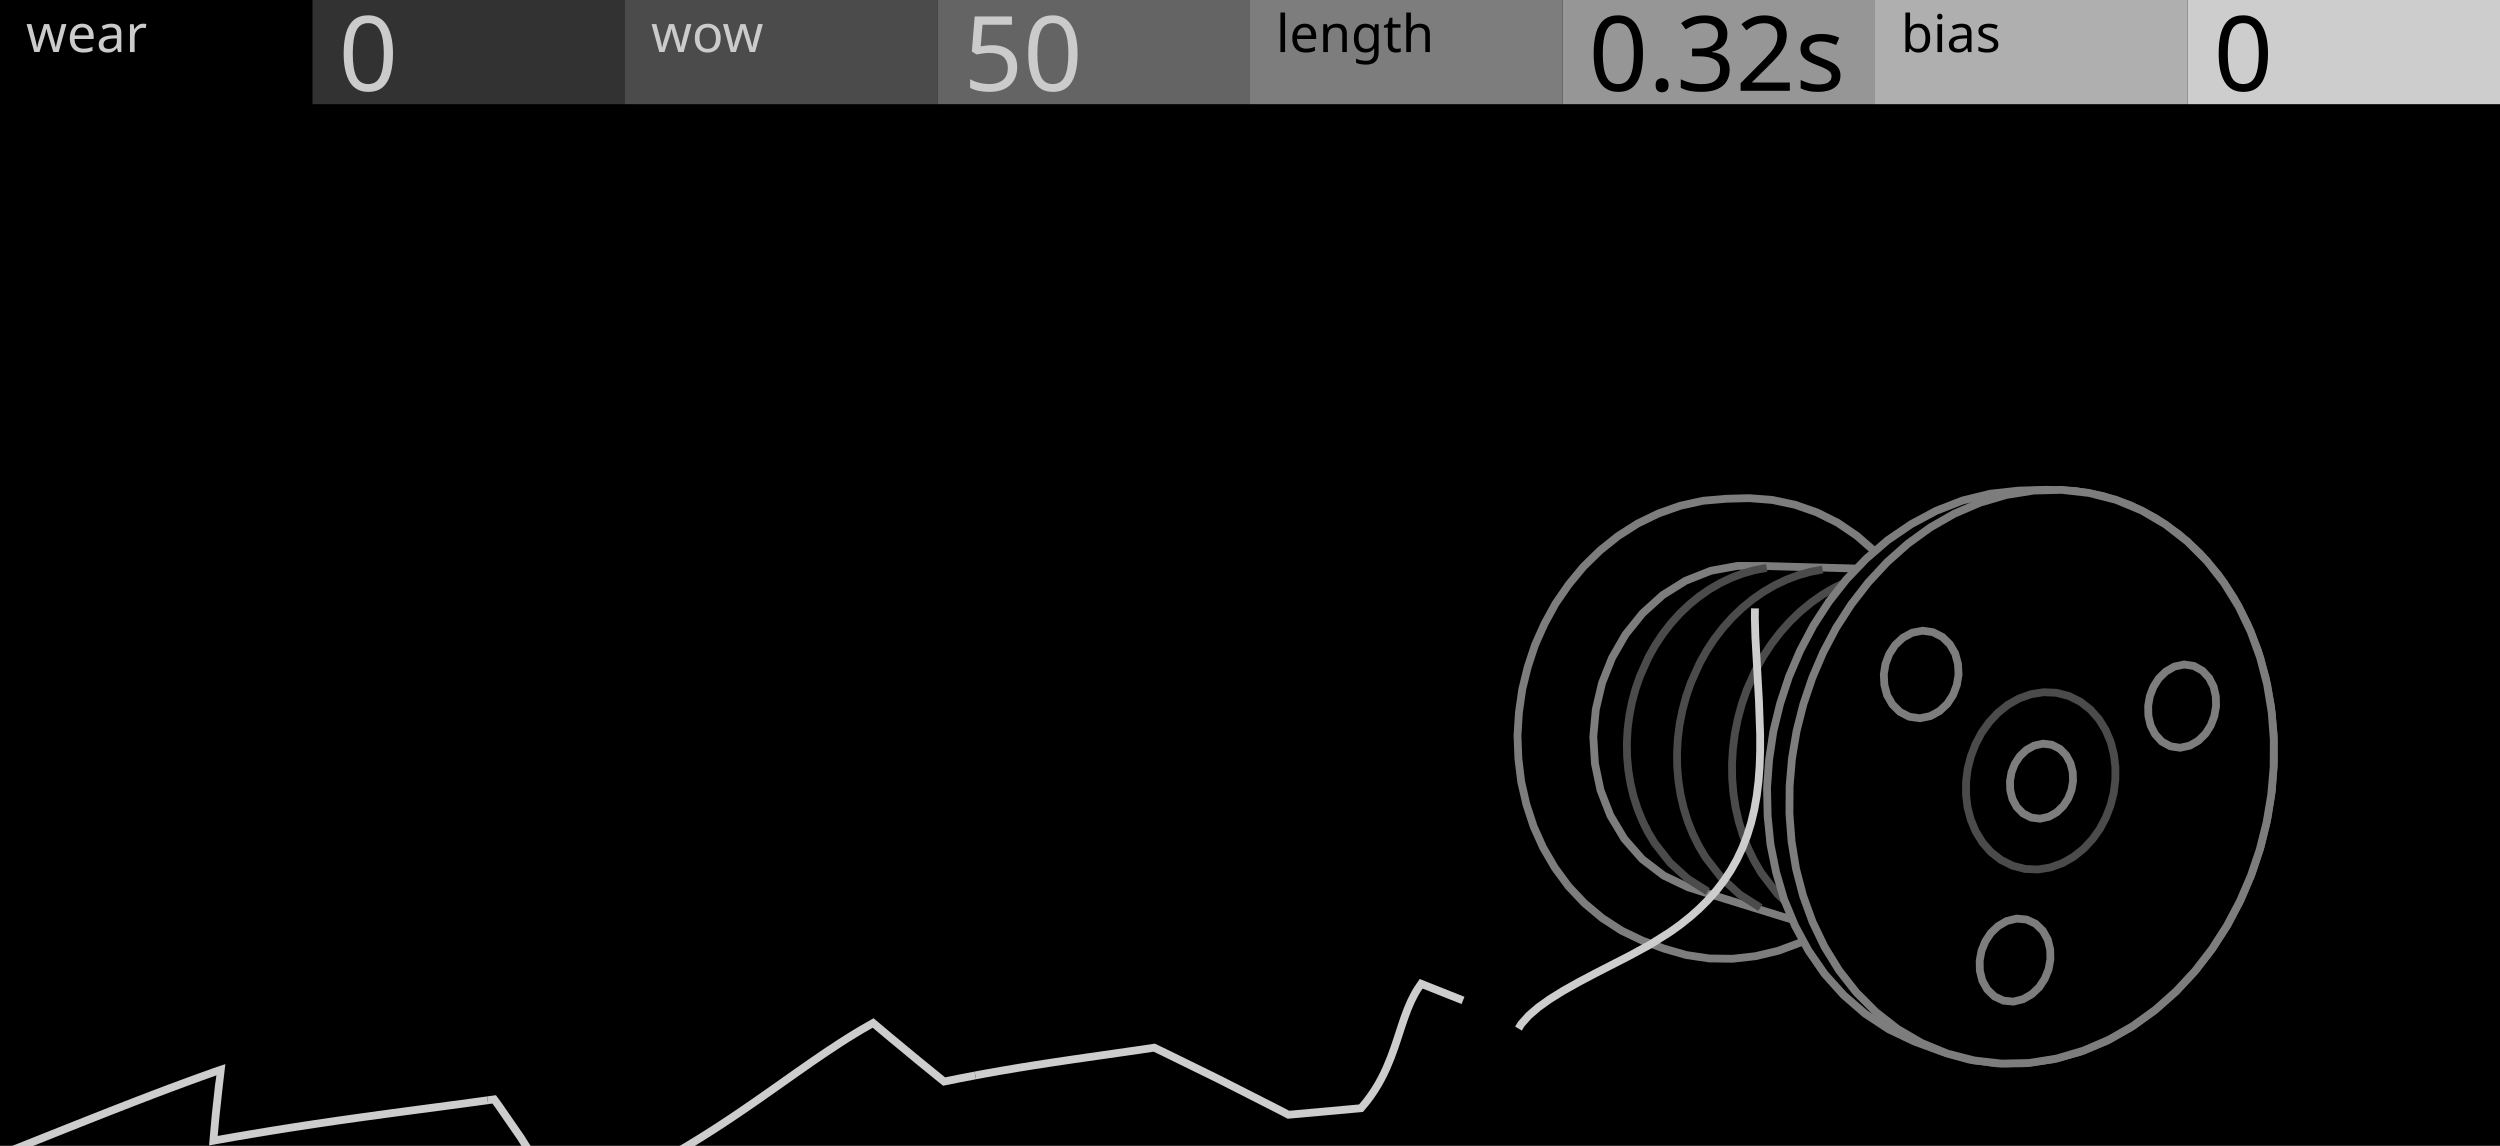
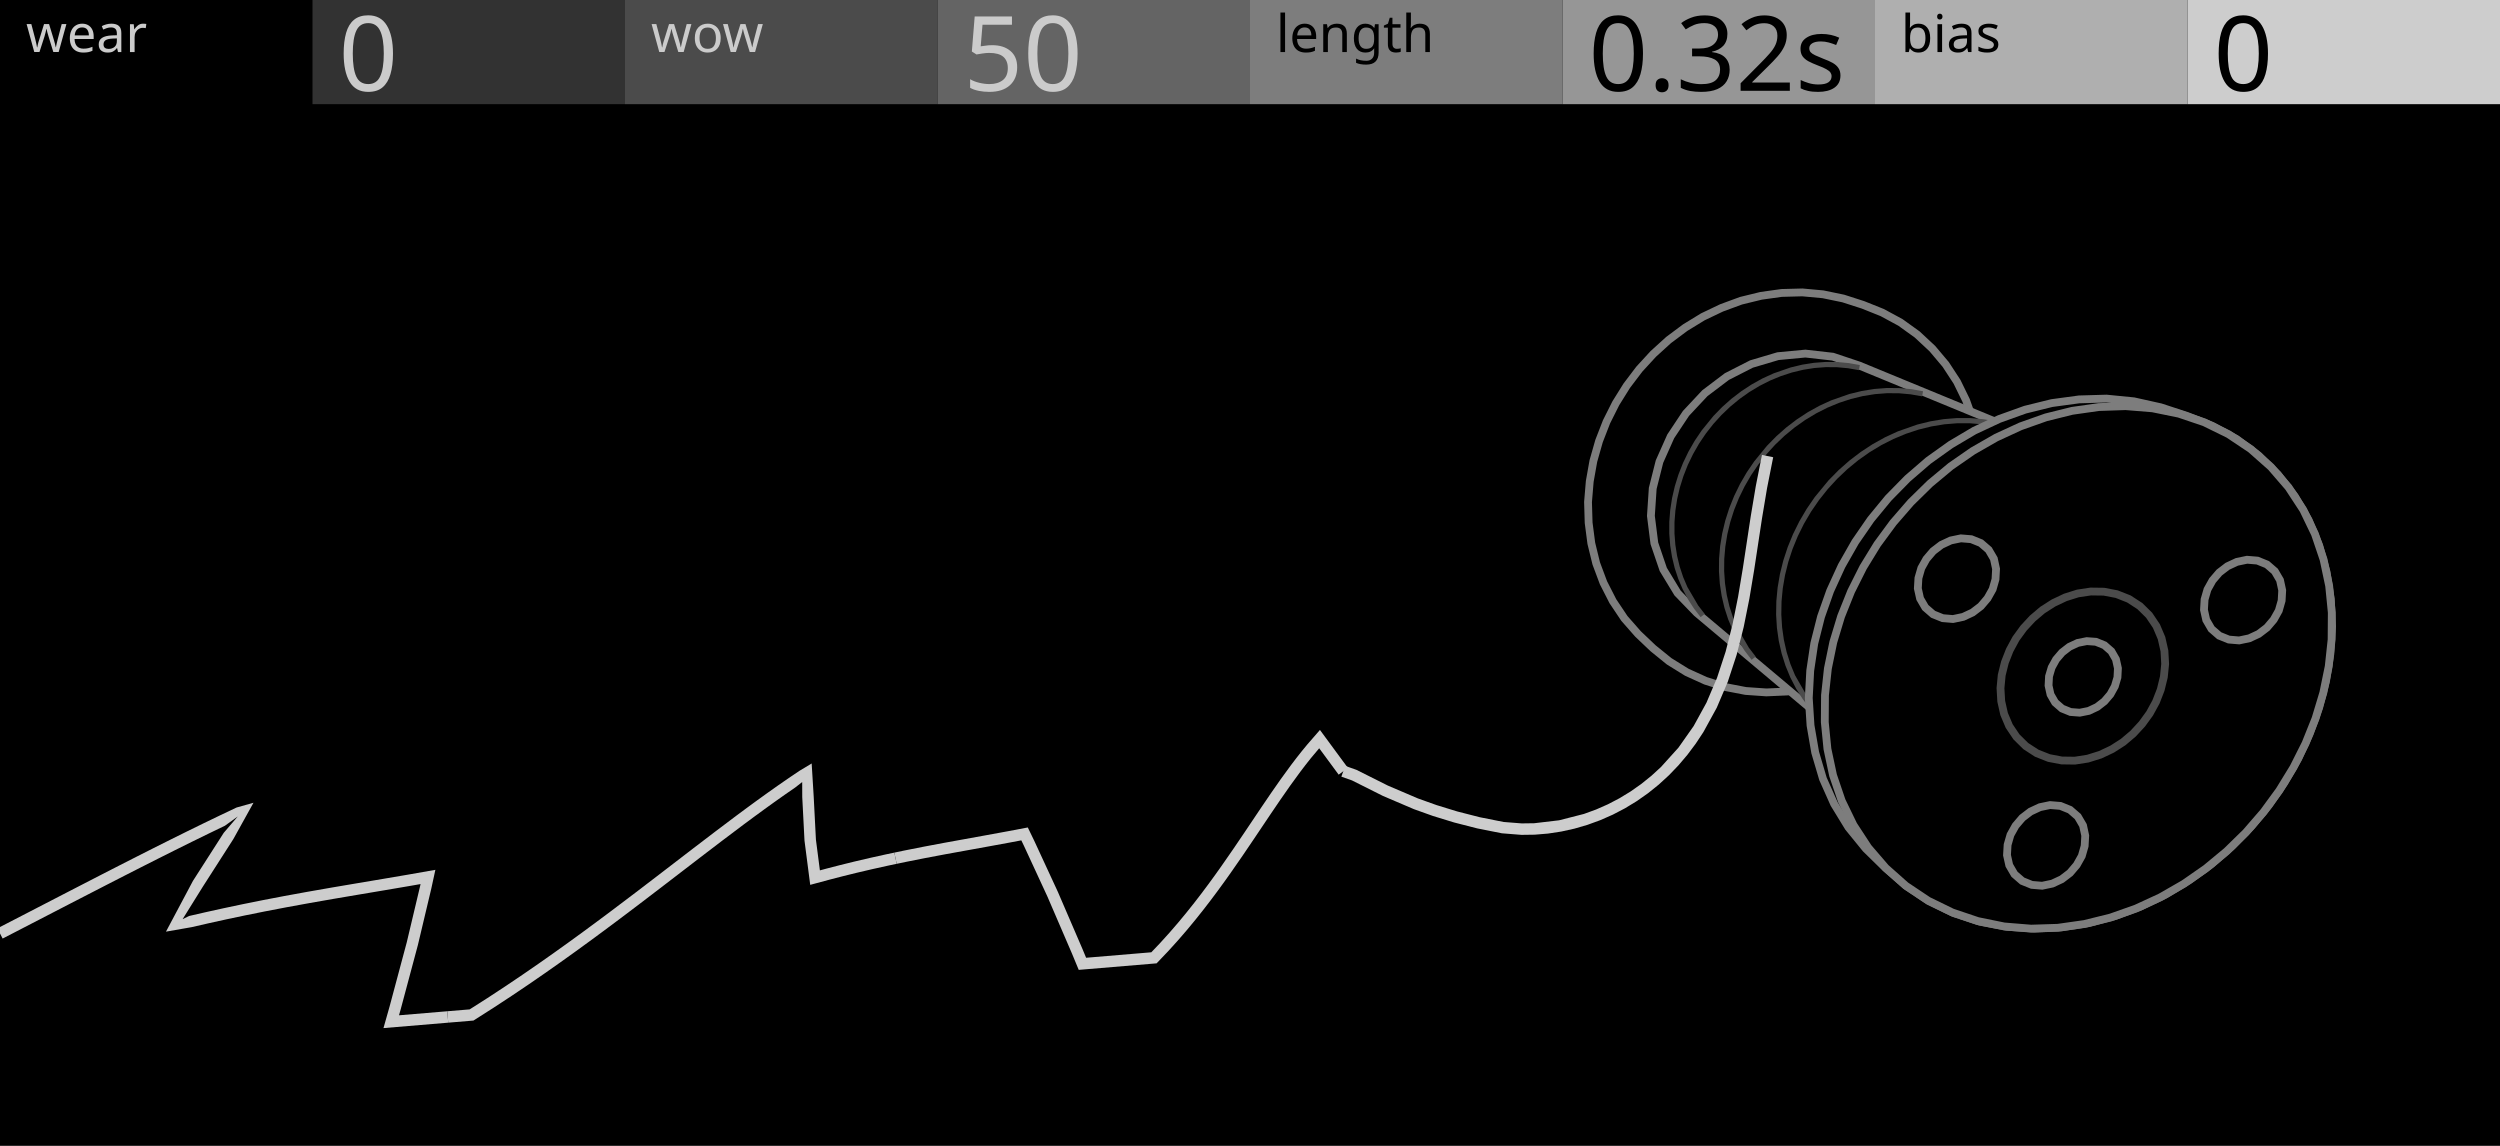
<svg xmlns="http://www.w3.org/2000/svg" width="480" height="220" viewBox="0 0 480 220">
  <g id="preview_canvas">
    <rect x="0" y="0" width="480" height="220" fill="#000000" stroke="none" />
  </g>
  <g id="preview_header">
    <rect x="0" y="0" width="60" height="20" fill="#000000" stroke="none" />
    <rect x="60" y="0" width="60" height="20" fill="#323232" stroke="none" />
    <rect x="120" y="0" width="60" height="20" fill="#4B4B4B" stroke="none" />
    <rect x="180" y="0" width="60" height="20" fill="#646464" stroke="none" />
    <rect x="240" y="0" width="60" height="20" fill="#7D7D7D" stroke="none" />
    <rect x="300" y="0" width="60" height="20" fill="#969696" stroke="none" />
    <rect x="360" y="0" width="60" height="20" fill="#AFAFAF" stroke="none" />
    <rect x="420" y="0" width="60" height="20" fill="#CDCDCD" stroke="none" />
    <text transform="matrix(1 0 0 1 5 10)" fill="#CBCBCB" stroke="none" font-family="UniversNextPro-Light" font-size="10px">wear</text>
    <text transform="matrix(1 0 0 1 65 17.44)" fill="#CBCBCB" stroke="none" font-family="UniversNextPro-Light" font-size="20px">0</text>
    <text transform="matrix(1 0 0 1 125 10)" fill="#CBCBCB" stroke="none" font-family="UniversNextPro-Light" font-size="10px">wow</text>
    <text transform="matrix(1 0 0 1 185 17.44)" fill="#CBCBCB" stroke="none" font-family="UniversNextPro-Light" font-size="20px">50</text>
    <text transform="matrix(1 0 0 1 245 10)" fill="#000000" stroke="none" font-family="UniversNextPro-Light" font-size="10px">length</text>
    <text transform="matrix(1 0 0 1 305 17.44)" fill="#000000" stroke="none" font-family="UniversNextPro-Light" font-size="20px">0.32s</text>
    <text transform="matrix(1 0 0 1 365 10)" fill="#000000" stroke="none" font-family="UniversNextPro-Light" font-size="10px">bias</text>
    <text transform="matrix(1 0 0 1 425 17.44)" fill="#000000" stroke="none" font-family="UniversNextPro-Light" font-size="20px">0</text>
  </g>
-   <path id="spool_node_4" transform="matrix(1 0 0 1 331.87 139.87)" d="M -40.512 1.378 L -40.236 -3.063 L -39.609 -7.468 L -38.551 -11.79 L -37.153 -16.014 L -35.342 -20.078 L -33.206 -23.981 L -30.68 -27.643 L -27.844 -31.071 L -24.661 -34.179 L -21.188 -36.957 L -17.437 -39.349 L -13.435 -41.289 L -9.241 -42.769 L -4.896 -43.722 L -0.466 -44.106 L 3.983 -44.223 L 8.418 -43.877 L 12.768 -42.959 L 16.967 -41.495 L 20.948 -39.511 L 24.628 -37.012 L 27.98 -34.091 L 30.976 -30.804 L 33.573 -27.192 L 35.755 -23.316 L 37.54 -19.241 L 38.897 -15.004 L 39.838 -10.657 L 40.393 -6.242 L 40.508 -1.794 L 40.253 2.648 L 39.599 7.049 L 38.561 11.375 L 37.165 15.6 L 35.376 19.673 L 33.251 23.581 L 30.765 27.272 L 27.944 30.711 L 24.815 33.874 L 21.364 36.681 L 17.643 39.118 L 13.684 41.146 L 9.512 42.689 L 5.185 43.717 L 0.767 44.214 L -3.68 44.154 L -8.08 43.5 L -12.354 42.273 L -16.529 40.731 L -20.541 38.811 L -24.269 36.387 L -27.676 33.529 L -30.728 30.293 L -33.358 26.705 L -35.597 22.862 L -37.418 18.803 L -38.804 14.577 L -39.798 10.24 L -40.34 5.824 Z" fill="#000000" stroke="#7D7D7D" stroke-width="1.5" />
-   <path id="spool_node_5" transform="matrix(1 0 0 1 362.38 148.03)" d="M -56.466 -6.614 L -55.987 -11.802 L -54.796 -16.874 L -52.87 -21.715 L -50.269 -26.229 L -47.002 -30.286 L -43.138 -33.778 L -38.721 -36.536 L -33.88 -38.449 L -28.758 -39.38 L -23.546 -39.358 L -18.333 -39.213 L -13.12 -39.068 L -7.907 -38.923 L -2.694 -38.778 L 2.519 -38.632 L 7.733 -38.487 L 12.946 -38.342 L 18.159 -38.197 L 23.372 -38.052 L 28.584 -37.89 L 33.711 -36.987 L 38.581 -35.146 L 43.003 -32.397 L 46.874 -28.915 L 50.116 -24.838 L 52.677 -20.301 L 54.58 -15.452 L 55.835 -10.394 L 56.458 -5.22 L 56.461 -0.008 L 55.871 5.171 L 54.71 10.252 L 52.993 15.172 L 50.735 19.869 L 47.949 24.273 L 44.652 28.309 L 40.856 31.878 L 36.596 34.876 L 31.94 37.212 L 26.966 38.753 L 21.798 39.384 L 16.602 39.063 L 11.552 37.781 L 6.57 36.239 L 1.588 34.697 L -3.394 33.155 L -8.376 31.612 L -13.357 30.07 L -18.339 28.528 L -23.321 26.986 L -28.303 25.444 L -33.285 23.902 L -38.256 22.327 L -42.95 20.081 L -47.089 16.924 L -50.523 13.009 L -53.192 8.539 L -55.084 3.686 L -56.151 -1.414 Z" fill="#000000" stroke="#7D7D7D" stroke-width="1.5" />
-   <path id="spool_node_6" transform="matrix(1 0 0 1 359.1 145.68)" d="M 2.492 35.098 L -1.701 32.394 L -5.396 28.941 L -8.558 24.763 L -9.894 22.455 L -11.07 19.993 L -12.069 17.405 L -12.882 14.708 L -13.502 11.919 L -13.925 9.057 L -14.147 6.141 L -14.165 3.189 L -13.978 0.223 L -13.587 -2.738 L -12.995 -5.673 L -12.204 -8.563 L -11.222 -11.381 L -9.395 -15.463 L -7.965 -18.034 L -6.368 -20.481 L -4.62 -22.781 L -2.732 -24.92 L -0.719 -26.883 L 1.407 -28.658 L 3.629 -30.235 L 5.933 -31.604 L 8.302 -32.757 L 10.72 -33.688 L 13.172 -34.394 L 15.675 -34.877 L 15.391 -36.35 L 12.822 -35.854 L 10.243 -35.112 L 7.703 -34.134 L 5.22 -32.925 L 2.811 -31.494 L 0.491 -29.848 L -1.724 -27.997 L -3.82 -25.955 L -5.781 -23.733 L -7.595 -21.346 L -9.25 -18.81 L -10.737 -16.135 L -12.618 -11.935 L -13.637 -9.008 L -14.455 -6.02 L -15.068 -2.985 L -15.472 0.078 L -15.665 3.147 L -15.647 6.202 L -15.417 9.224 L -14.978 12.192 L -14.334 15.088 L -13.489 17.892 L -12.449 20.587 L -11.222 23.155 L -9.81 25.595 L -6.514 29.949 L -2.627 33.582 L 1.679 36.359 Z" fill="#4B4B4B" stroke="none" />
-   <path id="spool_node_7" transform="matrix(1 0 0 1 346.82 143.63)" d="M 2.624 33.408 L -1.424 30.817 L -4.992 27.515 L -8.05 23.525 L -9.343 21.324 L -10.483 18.976 L -11.452 16.51 L -12.243 13.941 L -12.85 11.285 L -13.268 8.561 L -13.492 5.785 L -13.52 2.977 L -13.352 0.156 L -12.988 -2.66 L -12.429 -5.451 L -11.681 -8.198 L -10.749 -10.876 L -9.009 -14.757 L -7.645 -17.201 L -6.121 -19.526 L -4.45 -21.711 L -2.645 -23.744 L -0.717 -25.609 L 1.319 -27.296 L 3.449 -28.795 L 5.658 -30.095 L 7.932 -31.191 L 10.255 -32.076 L 12.612 -32.747 L 15.02 -33.206 L 14.739 -34.679 L 12.265 -34.208 L 9.782 -33.501 L 7.338 -32.57 L 4.951 -31.42 L 2.635 -30.057 L 0.407 -28.489 L -1.719 -26.727 L -3.728 -24.782 L -5.608 -22.666 L -7.346 -20.393 L -8.929 -17.978 L -10.351 -15.431 L -12.144 -11.431 L -13.114 -8.643 L -13.89 -5.796 L -14.469 -2.904 L -14.846 0.015 L -15.02 2.94 L -14.991 5.853 L -14.758 8.735 L -14.325 11.566 L -13.693 14.329 L -12.869 17.006 L -11.858 19.579 L -10.667 22.033 L -9.296 24.365 L -6.105 28.529 L -2.345 32.008 L 1.815 34.672 Z" fill="#4B4B4B" stroke="none" />
-   <path id="spool_node_8" transform="matrix(1 0 0 1 335.66 141.75)" d="M 2.73 31.886 L -1.181 29.398 L -4.63 26.235 L -7.588 22.417 L -8.84 20.314 L -9.945 18.071 L -10.886 15.715 L -11.656 13.262 L -12.249 10.728 L -12.66 8.129 L -12.885 5.481 L -12.922 2.804 L -12.769 0.114 L -12.429 -2.57 L -11.901 -5.23 L -11.191 -7.848 L -10.304 -10.4 L -8.644 -14.097 L -7.341 -16.424 L -5.882 -18.639 L -4.283 -20.721 L -2.553 -22.657 L -0.705 -24.434 L 1.248 -26.041 L 3.293 -27.468 L 5.416 -28.707 L 7.601 -29.751 L 9.835 -30.594 L 12.103 -31.233 L 14.422 -31.67 L 14.145 -33.144 L 11.76 -32.695 L 9.366 -32.021 L 7.012 -31.132 L 4.713 -30.034 L 2.485 -28.733 L 0.341 -27.237 L -1.703 -25.555 L -3.634 -23.699 L -5.438 -21.679 L -7.105 -19.51 L -8.623 -17.204 L -9.985 -14.772 L -11.699 -10.954 L -12.625 -8.291 L -13.363 -5.573 L -13.91 -2.811 L -14.264 -0.023 L -14.422 2.771 L -14.384 5.555 L -14.15 8.309 L -13.722 11.016 L -13.104 13.658 L -12.3 16.219 L -11.316 18.681 L -10.16 21.03 L -8.83 23.264 L -5.738 27.254 L -2.098 30.592 L 1.925 33.151 Z" fill="#4B4B4B" stroke="none" />
-   <path id="spool_node_9" transform="matrix(1 0 0 1 325.48 140.04)" d="M 2.809 30.486 L -0.974 28.094 L -4.309 25.059 L -7.173 21.4 L -8.386 19.386 L -9.458 17.239 L -10.372 14.985 L -11.121 12.639 L -11.7 10.215 L -12.104 7.73 L -12.328 5.2 L -12.372 2.641 L -12.234 0.071 L -11.914 -2.493 L -11.414 -5.033 L -10.738 -7.533 L -9.892 -9.969 L -8.305 -13.5 L -7.057 -15.721 L -5.66 -17.835 L -4.126 -19.823 L -2.466 -21.67 L -0.691 -23.367 L 1.186 -24.901 L 3.152 -26.263 L 5.193 -27.446 L 7.297 -28.443 L 9.448 -29.247 L 11.632 -29.857 L 13.869 -30.274 L 13.594 -31.749 L 11.293 -31.319 L 8.982 -30.675 L 6.712 -29.825 L 4.495 -28.775 L 2.347 -27.531 L 0.282 -26.1 L -1.685 -24.491 L -3.543 -22.715 L -5.279 -20.784 L -6.881 -18.708 L -8.339 -16.503 L -9.645 -14.176 L -11.287 -10.523 L -12.172 -7.975 L -12.876 -5.374 L -13.396 -2.73 L -13.729 -0.062 L -13.873 2.614 L -13.827 5.279 L -13.593 7.917 L -13.172 10.51 L -12.567 13.042 L -11.783 15.496 L -10.826 17.856 L -9.702 20.109 L -8.411 22.253 L -5.413 26.083 L -1.887 29.292 L 2.007 31.754 Z" fill="#4B4B4B" stroke="none" />
-   <path id="spool_node_0" transform="matrix(1 0 0 1 234.15 201.38)" d="M 47.026 -9.992 L 38.439 -13.413 L 37.388 -11.879 L 36.921 -11.101 L 36.122 -9.551 L 35.436 -7.963 L 34.828 -6.341 L 34.262 -4.679 L 33.42 -2.099 L 32.815 -0.312 L 32.134 1.536 L 31.331 3.46 L 30.87 4.444 L 30.356 5.454 L 29.781 6.487 L 29.132 7.545 L 28.397 8.631 L 27.559 9.748 L 26.783 10.676 L 13.393 11.886 L 11.349 10.827 L 0.136 5.128 L -10.22 0.051 L -12.419 -1.003 L -15.643 -0.525 L -27.981 1.248 L -31.939 1.833 L -35.617 2.399 L -39.002 2.945 L -42.115 3.472 L -44.994 3.984 L -47.021 4.36 L -46.747 5.835 L -44.726 5.459 L -41.859 4.95 L -38.757 4.425 L -35.384 3.881 L -31.715 3.316 L -27.765 2.732 L -15.426 0.959 L -12.653 0.548 L -10.874 1.401 L -0.534 6.47 L 10.664 12.161 L 13.092 13.419 L 27.536 12.114 L 28.735 10.68 L 29.618 9.503 L 30.393 8.358 L 31.076 7.244 L 31.68 6.16 L 32.218 5.102 L 32.703 4.067 L 33.531 2.085 L 34.23 0.187 L 34.843 -1.626 L 35.685 -4.204 L 36.241 -5.835 L 36.828 -7.402 L 37.479 -8.909 L 38.232 -10.37 L 38.651 -11.069 L 38.998 -11.576 L 46.471 -8.598 Z" fill="#CDCDCD" stroke="none" />
-   <path id="spool_node_1" transform="matrix(1 0 0 1 140.47 211.59)" d="M 46.654 -5.849 L 43.488 -5.241 L 40.996 -4.737 L 40.039 -5.51 L 36.317 -8.541 L 30.726 -13.169 L 27.25 -16.088 L 24.683 -14.618 L 23.213 -13.736 L 21.773 -12.844 L 20.352 -11.938 L 17.553 -10.089 L 14.761 -8.179 L 11.934 -6.203 L 7.536 -3.099 L 4.432 -0.926 L 1.13 1.343 L -0.612 2.514 L -2.428 3.714 L -4.328 4.944 L -6.324 6.204 L -8.428 7.498 L -10.658 8.828 L -13.031 10.197 L -15.571 11.607 L -18.177 12.995 L -34.827 14.499 L -35.442 13.461 L -39.847 6.419 L -44.135 0.211 L -45.253 -1.314 L -46.94 -1.081 L -46.735 0.405 L -45.934 0.295 L -45.357 1.081 L -41.101 7.244 L -36.723 14.241 L -35.635 16.079 L -17.74 14.461 L -14.855 12.925 L -12.293 11.502 L -9.899 10.122 L -7.651 8.781 L -5.53 7.477 L -3.52 6.207 L -1.607 4.97 L 0.22 3.762 L 1.973 2.583 L 5.287 0.307 L 8.398 -1.872 L 12.796 -4.975 L 15.614 -6.945 L 18.39 -8.844 L 21.169 -10.679 L 22.571 -11.574 L 23.994 -12.455 L 25.442 -13.323 L 27.087 -14.266 L 29.765 -12.016 L 35.365 -7.382 L 39.094 -4.345 L 40.602 -3.127 L 43.779 -3.769 L 46.937 -4.376 Z" fill="#CDCDCD" stroke="none" />
-   <path id="spool_node_2" transform="matrix(1 0 0 1 46.73 213.38)" d="M 46.801 -2.871 L 44.119 -2.504 L 38.88 -1.801 L 33.431 -1.077 L 28.004 -0.352 L 22.802 0.36 L 17.929 1.049 L 13.405 1.714 L 9.203 2.358 L 5.279 2.982 L 1.589 3.591 L -1.906 4.187 L -5.24 4.774 L -4.931 4.719 L -4.911 4.474 L -4.572 0.781 L -3.96 -4.815 L -3.459 -9.07 L -5.733 -8.305 L -8.635 -7.266 L -11.519 -6.212 L -14.395 -5.142 L -17.273 -4.054 L -20.162 -2.947 L -23.069 -1.821 L -26.003 -0.674 L -28.971 0.495 L -31.98 1.687 L -35.039 2.903 L -38.154 4.144 L -44.585 6.709 L -47.007 7.672 L -46.453 9.066 L -44.03 8.102 L -37.599 5.538 L -34.484 4.296 L -31.427 3.081 L -28.42 1.89 L -25.455 0.722 L -22.525 -0.423 L -19.622 -1.547 L -16.74 -2.652 L -13.869 -3.737 L -11 -4.805 L -8.125 -5.856 L -5.231 -6.891 L -5.171 -6.947 L -5.45 -4.99 L -6.065 0.631 L -6.405 4.344 L -6.586 6.539 L -4.978 6.251 L -1.65 5.665 L 1.838 5.07 L 5.519 4.462 L 9.434 3.84 L 13.627 3.198 L 18.143 2.534 L 23.008 1.845 L 28.205 1.135 L 33.629 0.409 L 39.078 -0.314 L 44.32 -1.017 L 47.005 -1.385 Z" fill="#CDCDCD" stroke="none" />
-   <path id="spool_node_3" transform="matrix(1 0 0 1 314.8 157.34)" d="M 21.403 -40.54 L 21.38 -38.664 L 21.484 -34.969 L 22.168 -22.77 L 22.398 -16.318 L 22.398 -13.253 L 22.3 -10.291 L 22.089 -7.437 L 21.756 -4.694 L 21.29 -2.064 L 20.687 0.453 L 19.942 2.858 L 19.054 5.149 L 18.025 7.328 L 16.856 9.396 L 15.555 11.355 L 14.127 13.207 L 12.584 14.952 L 10.937 16.595 L 9.199 18.136 L 7.385 19.58 L 5.519 20.924 L 1.657 23.361 L -2.232 25.479 L -8.738 28.815 L -12.093 30.586 L -15.093 32.275 L -17.708 33.902 L -19.94 35.5 L -21.809 37.116 L -23.328 38.821 L -23.894 39.76 L -22.611 40.535 L -22.115 39.715 L -20.754 38.187 L -19.011 36.68 L -16.874 35.15 L -14.328 33.566 L -11.374 31.903 L -8.046 30.146 L -1.531 26.805 L 2.417 24.656 L 6.358 22.168 L 8.291 20.776 L 10.164 19.285 L 11.965 17.688 L 13.677 15.981 L 15.284 14.162 L 16.775 12.229 L 18.136 10.181 L 19.358 8.018 L 20.434 5.741 L 21.36 3.351 L 22.134 0.851 L 22.76 -1.758 L 23.24 -4.473 L 23.583 -7.291 L 23.798 -10.21 L 23.898 -13.228 L 23.898 -16.345 L 23.666 -22.839 L 22.983 -35.032 L 22.88 -38.675 L 22.903 -40.521 Z" fill="#CDCDCD" stroke="none" />
-   <path id="spool_node_10" transform="matrix(1 0 0 1 387.92 149.1)" d="M -48.647 2.131 L -48.243 -3.309 L -47.431 -8.704 L -46.135 -14.002 L -44.434 -19.185 L -42.286 -24.199 L -39.731 -29.019 L -36.755 -33.589 L -33.384 -37.877 L -29.612 -41.816 L -25.483 -45.38 L -20.977 -48.452 L -16.171 -51.027 L -11.09 -53.008 L -5.795 -54.305 L -0.377 -54.9 L 5.078 -55.06 L 10.523 -54.836 L 15.886 -53.858 L 21.051 -52.11 L 25.909 -49.635 L 30.387 -46.527 L 34.425 -42.866 L 37.99 -38.738 L 41.012 -34.197 L 43.531 -29.361 L 45.558 -24.297 L 47.047 -19.05 L 48.057 -13.69 L 48.6 -8.262 L 48.646 -2.808 L 48.271 2.635 L 47.418 8.023 L 46.151 13.328 L 44.452 18.512 L 42.33 23.537 L 39.816 28.379 L 36.867 32.968 L 33.546 37.294 L 29.831 41.288 L 25.738 44.893 L 21.308 48.072 L 16.555 50.748 L 11.514 52.828 L 6.259 54.278 L 0.862 55.036 L -4.59 55.057 L -9.99 54.301 L -15.221 52.762 L -20.343 50.879 L -25.265 48.534 L -29.817 45.536 L -33.935 41.965 L -37.582 37.911 L -40.685 33.425 L -43.28 28.63 L -45.37 23.591 L -46.911 18.36 L -47.993 13.013 L -48.533 7.585 Z" fill="#000000" stroke="#7D7D7D" stroke-width="1.5" />
-   <path id="spool_node_11" transform="matrix(1 0 0 1 390.07 149.13)" d="M -0.428 54.959 L -5.752 55.081 L -11.043 54.478 L -16.199 53.15 L -21.124 51.123 L -25.723 48.437 L -29.922 45.161 L -33.68 41.386 L -36.964 37.193 L -39.76 32.659 L -42.065 27.856 L -43.885 22.849 L -45.229 17.692 L -46.088 12.433 L -46.495 7.121 L -46.464 1.793 L -46.008 -3.516 L -45.127 -8.771 L -43.819 -13.937 L -42.113 -18.985 L -40.016 -23.883 L -37.527 -28.595 L -34.638 -33.072 L -31.376 -37.285 L -27.751 -41.188 L -23.772 -44.73 L -19.458 -47.855 L -14.835 -50.502 L -9.941 -52.606 L -4.831 -54.104 L 0.428 -54.942 L 5.751 -55.076 L 11.043 -54.483 L 16.202 -53.163 L 21.122 -51.123 L 25.716 -48.428 L 29.918 -45.157 L 33.678 -41.386 L 36.966 -37.195 L 39.765 -32.663 L 42.07 -27.859 L 43.887 -22.85 L 45.222 -17.692 L 46.089 -12.434 L 46.5 -7.122 L 46.468 -1.794 L 46.003 3.514 L 45.117 8.769 L 43.818 13.936 L 42.114 18.984 L 40.012 23.88 L 37.518 28.589 L 34.638 33.072 L 31.38 37.288 L 27.754 41.191 L 23.772 44.731 L 19.456 47.852 L 14.832 50.496 L 9.939 52.601 L 4.83 54.107 Z" fill="#000000" stroke="#7D7D7D" stroke-width="1.5" />
-   <path id="spool_node_12" transform="matrix(1 0 0 1 391.81 149.92)" d="M -0.548 17.022 L -3.014 16.913 L -5.402 16.296 L -7.611 15.195 L -9.555 13.676 L -11.182 11.822 L -12.472 9.719 L -13.424 7.443 L -14.05 5.055 L -14.337 2.602 L -14.319 0.134 L -14.016 -2.316 L -13.401 -4.708 L -12.52 -7.014 L -11.368 -9.198 L -9.937 -11.21 L -8.259 -13.018 L -6.341 -14.571 L -4.197 -15.795 L -1.875 -16.628 L 0.56 -17.014 L 3.023 -16.906 L 5.409 -16.289 L 7.615 -15.191 L 9.559 -13.675 L 11.19 -11.826 L 12.484 -9.726 L 13.442 -7.451 L 14.058 -5.06 L 14.346 -2.609 L 14.332 -0.14 L 14.025 2.31 L 13.412 4.702 L 12.53 7.007 L 11.382 9.193 L 9.95 11.205 L 8.268 13.01 L 6.347 14.559 L 4.208 15.788 L 1.888 16.63 Z" fill="#000000" stroke="#4B4B4B" stroke-width="1.5" />
-   <path id="spool_node_13" transform="matrix(1 0 0 1 391.97 149.99)" d="M -0.283 7.2 L -2.001 6.978 L -3.542 6.19 L -4.755 4.954 L -5.575 3.426 L -6 1.743 L -6.054 0.008 L -5.761 -1.705 L -5.131 -3.326 L -4.178 -4.779 L -2.927 -5.984 L -1.415 -6.833 L 0.278 -7.205 L 1.997 -6.991 L 3.537 -6.201 L 4.749 -4.964 L 5.569 -3.436 L 5.995 -1.753 L 6.049 -0.017 L 5.755 1.696 L 5.126 3.317 L 4.173 4.77 L 2.922 5.975 L 1.41 6.825 Z" fill="#000000" stroke="#7D7D7D" stroke-width="1.5" />
-   <path id="spool_node_14" transform="matrix(1 0 0 1 419 135.59)" d="M -0.41 7.98 L -2.288 7.7 L -3.945 6.781 L -5.224 5.381 L -6.087 3.688 L -6.51 1.832 L -6.552 -0.069 L -6.22 -1.944 L -5.54 -3.721 L -4.517 -5.326 L -3.161 -6.656 L -1.517 -7.608 L 0.34 -8.005 L 2.216 -7.727 L 3.873 -6.811 L 5.155 -5.414 L 6.021 -3.721 L 6.438 -1.864 L 6.483 0.037 L 6.149 1.912 L 5.47 3.689 L 4.448 5.295 L 3.09 6.624 L 1.446 7.571 Z" fill="#000000" stroke="#7D7D7D" stroke-width="1.5" />
-   <path id="spool_node_15" transform="matrix(1 0 0 1 368.91 129.52)" d="M -0.301 8.384 L -2.316 8.093 L -4.123 7.165 L -5.566 5.734 L -6.584 3.968 L -7.108 1.997 L -7.219 -0.038 L -6.892 -2.051 L -6.169 -3.957 L -5.055 -5.665 L -3.57 -7.058 L -1.784 -8.032 L 0.213 -8.428 L 2.226 -8.14 L 4.034 -7.215 L 5.48 -5.787 L 6.493 -4.019 L 7.019 -2.049 L 7.133 -0.014 L 6.803 1.999 L 6.08 3.905 L 4.968 5.614 L 3.481 7.006 L 1.694 7.976 Z" fill="#000000" stroke="#7D7D7D" stroke-width="1.5" />
-   <path id="spool_node_16" transform="matrix(1 0 0 1 386.93 184.35)" d="M -0.34 7.958 L -2.264 7.776 L -4.008 6.955 L -5.387 5.609 L -6.326 3.922 L -6.793 2.043 L -6.831 0.11 L -6.483 -1.795 L -5.753 -3.588 L -4.694 -5.209 L -3.293 -6.542 L -1.624 -7.516 L 0.253 -7.979 L 2.174 -7.799 L 3.918 -6.981 L 5.3 -5.638 L 6.242 -3.95 L 6.703 -2.071 L 6.744 -0.137 L 6.395 1.768 L 5.665 3.56 L 4.607 5.182 L 3.205 6.515 L 1.534 7.485 Z" fill="#000000" stroke="#7D7D7D" stroke-width="1.5" />
+   <path id="spool_node_4" transform="matrix(1 0 0 1 342.58 94.54)" d="M -37.679 1.853 L -37.349 -2.11 L -36.653 -6.025 L -35.565 -9.85 L -34.126 -13.557 L -32.344 -17.112 L -30.24 -20.486 L -27.838 -23.656 L -25.149 -26.585 L -22.206 -29.26 L -19.018 -31.637 L -15.626 -33.713 L -12.038 -35.426 L -8.306 -36.8 L -4.443 -37.744 L -0.506 -38.293 L 3.469 -38.399 L 7.428 -38.036 L 11.32 -37.23 L 15.107 -36.011 L 18.798 -34.531 L 22.295 -32.642 L 25.523 -30.32 L 28.43 -27.61 L 30.992 -24.57 L 33.166 -21.241 L 34.909 -17.668 L 36.242 -13.923 L 37.156 -10.053 L 37.62 -6.103 L 37.687 -2.128 L 37.349 1.834 L 36.611 5.742 L 35.525 9.567 L 34.061 13.265 L 32.275 16.818 L 30.174 20.195 L 27.766 23.36 L 25.099 26.31 L 22.152 28.981 L 18.983 31.383 L 15.603 33.479 L 12.031 35.226 L 8.311 36.63 L 4.464 37.637 L 0.532 38.229 L -3.44 38.403 L -7.406 38.126 L -11.311 37.375 L -15.099 36.173 L -18.718 34.528 L -22.098 32.433 L -25.186 29.93 L -28.07 27.19 L -30.694 24.203 L -32.905 20.898 L -34.711 17.357 L -36.104 13.633 L -37.048 9.77 L -37.562 5.828 Z" fill="#000000" stroke="#7D7D7D" stroke-width="1.5" />
+   <path id="spool_node_5" transform="matrix(1 0 0 1 373.68 115.18)" d="M -56.707 -16.125 L -56.355 -21.415 L -55.06 -26.555 L -52.903 -31.397 L -49.97 -35.812 L -46.346 -39.682 L -42.118 -42.881 L -37.395 -45.288 L -32.315 -46.796 L -27.041 -47.293 L -21.778 -46.696 L -16.753 -45.013 L -11.844 -42.992 L -6.936 -40.97 L -2.027 -38.948 L 2.881 -36.927 L 7.79 -34.905 L 12.698 -32.884 L 17.606 -30.862 L 22.515 -28.84 L 27.423 -26.819 L 32.332 -24.797 L 37.24 -22.775 L 42.062 -20.566 L 46.436 -17.574 L 50.131 -13.776 L 53.061 -9.36 L 55.12 -4.476 L 56.329 0.685 L 56.708 5.974 L 56.287 11.261 L 55.154 16.442 L 53.366 21.435 L 50.965 26.166 L 48.007 30.569 L 44.553 34.595 L 40.65 38.187 L 36.345 41.286 L 31.677 43.807 L 26.722 45.697 L 21.555 46.892 L 16.268 47.285 L 10.987 46.826 L 5.866 45.462 L 1.083 43.18 L -3.195 40.05 L -7.26 36.636 L -11.325 33.221 L -15.39 29.807 L -19.454 26.392 L -23.519 22.978 L -27.584 19.564 L -31.649 16.149 L -35.713 12.735 L -39.778 9.321 L -43.843 5.906 L -47.907 2.492 L -51.587 -1.319 L -54.333 -5.85 L -56.042 -10.866 Z" fill="#000000" stroke="#7D7D7D" stroke-width="1.5" />
+   <path id="spool_node_6" transform="matrix(1 0 0 1 376.63 116.98)" d="M -15.26 29.402 L -16.737 27.456 L -19.152 23.184 L -20.088 20.864 L -20.832 18.439 L -21.378 15.924 L -21.721 13.333 L -21.857 10.683 L -21.783 7.99 L -21.499 5.271 L -21.005 2.545 L -20.302 -0.172 L -19.395 -2.86 L -18.287 -5.501 L -16.986 -8.079 L -15.499 -10.574 L -13.835 -12.971 L -12.003 -15.255 L -10.023 -17.401 L -7.899 -19.403 L -5.649 -21.246 L -3.288 -22.916 L -0.832 -24.401 L 1.702 -25.693 L 4.292 -26.78 L 6.934 -27.661 L 9.596 -28.325 L 12.265 -28.771 L 14.924 -28.997 L 17.553 -29.001 L 20.136 -28.785 L 22.678 -28.349 L 22.848 -29.334 L 20.263 -29.778 L 17.594 -30.001 L 14.881 -29.996 L 12.141 -29.764 L 9.392 -29.305 L 6.654 -28.622 L 2.605 -27.185 L -0.028 -25.963 L -2.589 -24.538 L -5.059 -22.92 L -7.423 -21.119 L -9.664 -19.149 L -11.768 -17.022 L -14.637 -13.569 L -16.34 -11.116 L -17.863 -8.561 L -19.196 -5.921 L -20.331 -3.213 L -21.261 -0.457 L -21.982 2.33 L -22.49 5.13 L -22.782 7.924 L -22.857 10.695 L -22.717 13.424 L -22.364 16.096 L -21.8 18.693 L -21.031 21.199 L -20.063 23.599 L -18.904 25.879 L -17.56 28.025 L -16.057 30.007 Z" fill="#4B4B4B" stroke="none" />
+   <path id="spool_node_7" transform="matrix(1 0 0 1 362.11 108.17)" d="M -13.775 27.304 L -15.17 25.479 L -17.461 21.481 L -18.355 19.313 L -19.07 17.049 L -19.602 14.702 L -19.946 12.287 L -20.097 9.819 L -20.055 7.312 L -19.816 4.784 L -19.383 2.251 L -18.756 -0.272 L -17.938 -2.767 L -16.934 -5.217 L -15.75 -7.606 L -14.393 -9.917 L -12.871 -12.136 L -11.191 -14.25 L -9.373 -16.234 L -7.421 -18.084 L -5.349 -19.786 L -3.172 -21.327 L -0.906 -22.696 L 1.436 -23.885 L 3.831 -24.885 L 6.278 -25.693 L 8.747 -26.301 L 11.224 -26.705 L 13.695 -26.906 L 16.141 -26.901 L 18.548 -26.693 L 20.921 -26.279 L 21.093 -27.264 L 18.677 -27.685 L 16.185 -27.901 L 13.655 -27.906 L 11.103 -27.699 L 8.546 -27.281 L 6.002 -26.655 L 2.244 -25.333 L -0.196 -24.206 L -2.567 -22.889 L -4.851 -21.393 L -7.034 -19.727 L -9.101 -17.903 L -11.039 -15.932 L -13.676 -12.731 L -15.238 -10.454 L -16.631 -8.082 L -17.846 -5.629 L -18.877 -3.112 L -19.717 -0.549 L -20.362 2.045 L -20.808 4.653 L -21.054 7.257 L -21.098 9.841 L -20.942 12.388 L -20.587 14.883 L -20.036 17.31 L -19.295 19.654 L -18.369 21.901 L -17.265 24.038 L -15.991 26.051 L -14.569 27.911 Z" fill="#4B4B4B" stroke="none" />
+   <path id="spool_node_8" transform="matrix(1 0 0 1 349.63 100.59)" d="M -12.533 25.479 L -13.854 23.761 L -16.031 20.005 L -16.885 17.971 L -17.572 15.848 L -18.089 13.65 L -18.429 11.389 L -18.591 9.08 L -18.571 6.737 L -18.369 4.375 L -17.985 2.009 L -17.42 -0.345 L -16.677 -2.672 L -15.76 -4.956 L -14.674 -7.182 L -13.426 -9.335 L -12.024 -11.4 L -10.474 -13.366 L -8.794 -15.211 L -6.987 -16.931 L -5.067 -18.511 L -3.049 -19.941 L -0.945 -21.211 L 1.231 -22.313 L 3.459 -23.237 L 5.737 -23.984 L 8.038 -24.543 L 10.349 -24.914 L 12.655 -25.094 L 14.943 -25.083 L 17.195 -24.882 L 19.42 -24.489 L 19.594 -25.474 L 17.327 -25.874 L 14.99 -26.082 L 12.619 -26.094 L 10.231 -25.908 L 7.84 -25.524 L 5.463 -24.946 L 1.958 -23.722 L -0.317 -22.676 L -2.523 -21.453 L -4.648 -20.061 L -6.676 -18.511 L -8.594 -16.812 L -10.391 -14.976 L -12.831 -11.991 L -14.273 -9.867 L -15.557 -7.653 L -16.674 -5.362 L -17.618 -3.011 L -18.384 -0.615 L -18.966 1.812 L -19.362 4.252 L -19.571 6.69 L -19.591 9.111 L -19.424 11.499 L -19.071 13.839 L -18.536 16.117 L -17.823 18.319 L -16.937 20.431 L -15.885 22.441 L -14.674 24.336 L -13.326 26.089 Z" fill="#4B4B4B" stroke="none" />
+   <path id="spool_node_9" transform="matrix(1 0 0 1 338.79 93.99)" d="M -11.482 23.886 L -12.737 22.264 L -14.808 18.724 L -15.624 16.808 L -16.284 14.811 L -16.785 12.744 L -17.12 10.619 L -17.288 8.45 L -17.286 6.251 L -17.113 4.034 L -16.769 1.816 L -16.256 -0.39 L -15.575 -2.57 L -14.732 -4.709 L -13.729 -6.792 L -12.575 -8.806 L -11.275 -10.737 L -9.836 -12.575 L -8.275 -14.298 L -6.594 -15.904 L -4.807 -17.379 L -2.925 -18.713 L -0.962 -19.897 L 1.069 -20.923 L 3.151 -21.783 L 5.282 -22.477 L 7.436 -22.995 L 9.601 -23.336 L 11.764 -23.499 L 13.91 -23.483 L 16.027 -23.289 L 18.12 -22.916 L 18.296 -23.9 L 16.16 -24.281 L 13.96 -24.483 L 11.73 -24.499 L 9.485 -24.33 L 7.24 -23.976 L 5.01 -23.44 L 1.725 -22.299 L -0.405 -21.323 L -2.47 -20.18 L -4.455 -18.88 L -6.35 -17.43 L -8.14 -15.84 L -9.814 -14.121 L -12.085 -11.325 L -13.425 -9.335 L -14.615 -7.258 L -15.648 -5.11 L -16.519 -2.903 L -17.221 -0.653 L -17.751 1.626 L -18.107 3.919 L -18.286 6.211 L -18.288 8.488 L -18.114 10.736 L -17.766 12.94 L -17.247 15.086 L -16.56 17.162 L -15.712 19.154 L -14.708 21.051 L -13.554 22.842 L -12.274 24.498 Z" fill="#4B4B4B" stroke="none" />
+   <path id="spool_node_0" transform="matrix(1 0 0 1 215.25 163.18)" d="M 43.542 -15.752 L 42.085 -17.721 L 38.179 -23.033 L 35.742 -20.228 L 34.677 -18.932 L 33.643 -17.62 L 32.63 -16.29 L 30.647 -13.569 L 28.689 -10.762 L 26.72 -7.861 L 23.668 -3.313 L 21.517 -0.138 L 19.225 3.165 L 18.013 4.867 L 16.746 6.605 L 15.418 8.381 L 14.019 10.197 L 12.538 12.054 L 10.964 13.956 L 9.283 15.904 L 7.476 17.901 L 5.801 19.66 L -6.717 20.709 L -7.397 19.068 L -12.149 8.038 L -16.664 -1.725 L -17.912 -4.307 L -21.76 -3.578 L -25.78 -2.841 L -34.09 -1.334 L -38.044 -0.588 L -41.734 0.143 L -43.537 0.522 L -43.086 2.675 L -41.294 2.299 L -37.627 1.572 L -33.689 0.829 L -25.387 -0.676 L -21.357 -1.415 L -19.159 -1.832 L -18.653 -0.784 L -14.158 8.935 L -9.424 19.924 L -8.135 23.035 L 6.818 21.783 L 9.089 19.398 L 10.932 17.36 L 12.645 15.376 L 14.246 13.441 L 15.75 11.554 L 17.17 9.711 L 18.516 7.912 L 19.798 6.153 L 21.023 4.433 L 23.332 1.105 L 25.493 -2.085 L 28.544 -6.631 L 30.503 -9.517 L 32.44 -12.294 L 34.39 -14.97 L 35.382 -16.273 L 36.391 -17.552 L 38.036 -19.514 L 41.773 -14.444 Z" fill="#CDCDCD" stroke="none" />
+   <path id="spool_node_1" transform="matrix(1 0 0 1 129.02 171.47)" d="M 42.693 -7.768 L 41.085 -7.431 L 37.929 -6.731 L 34.993 -6.043 L 32.243 -5.364 L 29.647 -4.693 L 28.4 -4.357 L 27.636 -10.272 L 27.209 -18.553 L 26.82 -24.884 L 24.477 -23.473 L 22.429 -22.092 L 20.399 -20.688 L 18.383 -19.263 L 16.372 -17.815 L 14.36 -16.342 L 12.34 -14.845 L 8.257 -11.769 L 4.078 -8.58 L -2.461 -3.559 L -7.067 -0.039 L -11.929 3.633 L -14.475 5.53 L -17.109 7.471 L -19.841 9.457 L -22.682 11.491 L -25.645 13.575 L -28.746 15.711 L -32.001 17.904 L -35.433 20.157 L -38.843 22.331 L -43.143 22.691 L -42.959 24.883 L -38.119 24.478 L -34.238 22.004 L -30.783 19.736 L -27.507 17.529 L -24.388 15.38 L -21.409 13.285 L -18.554 11.241 L -15.81 9.246 L -13.165 7.298 L -10.611 5.394 L -8.137 3.533 L -5.735 1.712 L -1.122 -1.813 L 5.416 -6.833 L 9.587 -10.017 L 13.655 -13.081 L 15.664 -14.571 L 17.664 -16.034 L 19.661 -17.472 L 21.66 -18.885 L 23.669 -20.275 L 25.002 -21.321 L 25.011 -18.449 L 25.443 -10.074 L 26.541 -1.578 L 30.209 -2.566 L 32.782 -3.231 L 35.508 -3.904 L 38.418 -4.586 L 41.549 -5.281 L 43.144 -5.615 Z" fill="#CDCDCD" stroke="none" />
+   <path id="spool_node_2" transform="matrix(1 0 0 1 42.78 175.76)" d="M 43.097 18.401 L 33.828 19.177 L 34.152 18.031 L 37.45 5.705 L 40.025 -5.134 L 40.813 -8.753 L 35.593 -7.836 L 30.81 -7.021 L 25.857 -6.188 L 20.933 -5.353 L 16.211 -4.527 L 11.777 -3.718 L 7.647 -2.926 L 3.795 -2.15 L 0.184 -1.387 L -3.226 -0.635 L -6.469 0.109 L -7.717 0.715 L -3.844 -5.505 L 2.028 -14.666 L 5.891 -21.631 L 2.64 -20.716 L -0.545 -19.203 L -3.729 -17.666 L -6.921 -16.102 L -10.128 -14.511 L -13.358 -12.892 L -16.62 -11.242 L -19.92 -9.562 L -23.264 -7.849 L -30.113 -4.32 L -43.285 2.488 L -42.275 4.443 L -39.879 3.206 L -29.104 -2.366 L -22.259 -5.892 L -18.919 -7.603 L -15.625 -9.28 L -12.369 -10.927 L -9.146 -12.542 L -5.948 -14.129 L -2.767 -15.687 L 0.405 -17.219 L 2.875 -19.004 L 0.179 -15.858 L -5.728 -6.642 L -10.915 3.117 L -5.969 2.251 L -2.743 1.511 L 0.648 0.763 L 4.24 0.005 L 8.071 -0.767 L 12.182 -1.555 L 16.598 -2.361 L 21.307 -3.185 L 26.224 -4.019 L 31.177 -4.852 L 35.968 -5.668 L 37.966 -6.019 L 37.88 -5.623 L 35.317 5.166 L 32.031 17.447 L 30.845 21.635 L 43.281 20.593 Z" fill="#CDCDCD" stroke="none" />
+   <path id="spool_node_3" transform="matrix(1 0 0 1 299 123.82)" d="M 39.297 -36.476 L 38.113 -30.496 L 37.137 -24.665 L 35.632 -14.762 L 34.717 -9.27 L 33.641 -3.902 L 32.32 1.297 L 30.674 6.312 L 28.642 11.091 L 26.18 15.582 L 23.264 19.726 L 19.894 23.459 L 18.046 25.152 L 16.096 26.721 L 14.052 28.156 L 11.92 29.454 L 9.713 30.606 L 7.44 31.608 L 5.114 32.456 L 0.358 33.675 L -4.443 34.241 L -6.823 34.273 L -10.313 33.998 L -14.882 33.087 L -19.214 31.977 L -23.184 30.757 L -26.743 29.484 L -32.534 27.01 L -38.558 23.991 L -40.726 23.225 L -41.459 25.299 L -39.42 26.019 L -33.481 28.997 L -27.528 31.54 L -23.877 32.845 L -19.811 34.095 L -15.389 35.228 L -10.639 36.174 L -6.873 36.474 L -4.337 36.439 L -1.787 36.227 L 0.761 35.839 L 3.295 35.279 L 5.8 34.548 L 8.262 33.65 L 10.667 32.59 L 13.003 31.37 L 15.257 29.998 L 17.419 28.48 L 19.48 26.822 L 21.432 25.033 L 23.268 23.122 L 24.985 21.097 L 26.579 18.968 L 28.049 16.744 L 30.624 12.049 L 32.736 7.082 L 34.434 1.907 L 35.79 -3.431 L 36.881 -8.873 L 37.804 -14.416 L 39.309 -24.318 L 40.279 -30.111 L 41.451 -36.03 Z" fill="#CDCDCD" stroke="none" />
+   <path id="spool_node_10" transform="matrix(1 0 0 1 397.52 127.41)" d="M -50.234 6.61 L -49.955 1.341 L -49.177 -3.877 L -47.884 -8.992 L -46.126 -13.966 L -43.927 -18.763 L -41.317 -23.348 L -38.319 -27.69 L -34.966 -31.764 L -31.27 -35.53 L -27.275 -38.976 L -22.98 -42.042 L -18.441 -44.731 L -13.662 -46.967 L -8.697 -48.749 L -3.575 -50.015 L 1.651 -50.725 L 6.925 -50.879 L 12.175 -50.36 L 17.321 -49.214 L 22.337 -47.572 L 27.247 -45.643 L 31.883 -43.129 L 36.115 -39.98 L 39.87 -36.278 L 43.094 -32.107 L 45.744 -27.547 L 47.768 -22.676 L 49.173 -17.592 L 49.993 -12.382 L 50.238 -7.111 L 49.904 -1.846 L 49.075 3.364 L 47.747 8.471 L 45.953 13.432 L 43.753 18.229 L 41.115 22.799 L 38.127 27.148 L 34.772 31.222 L 31.095 35.005 L 27.118 38.474 L 22.847 41.572 L 18.336 44.308 L 13.585 46.604 L 8.643 48.451 L 3.549 49.825 L -1.665 50.636 L -6.934 50.881 L -12.196 50.532 L -17.381 49.557 L -22.39 47.903 L -27.136 45.605 L -31.528 42.688 L -35.511 39.229 L -39.282 35.538 L -42.61 31.449 L -45.362 26.951 L -47.507 22.131 L -49 17.072 L -49.899 11.875 Z" fill="#000000" stroke="#7D7D7D" stroke-width="1.5" />
+   <path id="spool_node_11" transform="matrix(1 0 0 1 399.03 128.14)" d="M -3.915 49.995 L -9.08 50.159 L -14.229 49.738 L -19.29 48.708 L -24.185 47.058 L -28.826 44.792 L -33.12 41.921 L -36.98 38.49 L -40.348 34.574 L -43.173 30.251 L -45.423 25.602 L -47.086 20.71 L -48.163 15.657 L -48.67 10.515 L -48.632 5.347 L -48.076 0.21 L -47.035 -4.851 L -45.539 -9.797 L -43.618 -14.593 L -41.3 -19.212 L -38.601 -23.619 L -35.539 -27.782 L -32.152 -31.685 L -28.463 -35.303 L -24.491 -38.61 L -20.244 -41.554 L -15.761 -44.123 L -11.069 -46.288 L -6.199 -48.012 L -1.184 -49.257 L 3.931 -49.985 L 9.095 -50.158 L 14.245 -49.742 L 19.307 -48.712 L 24.2 -47.057 L 28.836 -44.78 L 33.128 -41.908 L 36.995 -38.485 L 40.369 -34.575 L 43.199 -30.254 L 45.443 -25.6 L 47.096 -20.706 L 48.168 -15.652 L 48.674 -10.511 L 48.638 -5.345 L 48.087 -0.207 L 47.05 4.854 L 45.557 9.801 L 43.636 14.598 L 41.313 19.214 L 38.613 23.621 L 35.561 27.791 L 32.179 31.699 L 28.484 35.313 L 24.503 38.609 L 20.26 41.559 L 15.779 44.133 L 11.087 46.299 L 6.216 48.022 L 1.2 49.266 Z" fill="#000000" stroke="#7D7D7D" stroke-width="1.5" />
+   <path id="spool_node_12" transform="matrix(1 0 0 1 399.9 129.81)" d="M -1.529 16.236 L -4.042 16.201 L -6.51 15.73 L -8.844 14.805 L -10.95 13.438 L -12.737 11.674 L -14.136 9.59 L -15.113 7.277 L -15.663 4.827 L -15.807 2.319 L -15.571 -0.184 L -14.964 -2.624 L -14.047 -4.964 L -12.851 -7.176 L -11.371 -9.209 L -9.663 -11.053 L -7.746 -12.681 L -5.628 -14.035 L -3.357 -15.11 L -0.96 -15.867 L 1.527 -16.239 L 4.038 -16.206 L 6.505 -15.736 L 8.839 -14.813 L 10.945 -13.447 L 12.732 -11.685 L 14.133 -9.602 L 15.114 -7.29 L 15.67 -4.84 L 15.81 -2.33 L 15.558 0.171 L 14.96 2.612 L 14.049 4.955 L 12.843 7.161 L 11.367 9.197 L 9.662 11.043 L 7.743 12.668 L 5.626 14.025 L 3.354 15.098 L 0.955 15.849 Z" fill="#000000" stroke="#4B4B4B" stroke-width="1.5" />
+   <path id="spool_node_13" transform="matrix(1 0 0 1 399.98 129.97)" d="M -0.674 6.868 L -2.436 6.732 L -4.071 6.067 L -5.397 4.907 L -6.277 3.379 L -6.658 1.656 L -6.567 -0.109 L -6.064 -1.803 L -5.211 -3.352 L -4.061 -4.696 L -2.66 -5.778 L -1.057 -6.529 L 0.678 -6.875 L 2.441 -6.746 L 4.076 -6.079 L 5.402 -4.918 L 6.28 -3.389 L 6.66 -1.666 L 6.57 0.098 L 6.068 1.793 L 5.215 3.342 L 4.065 4.686 L 2.664 5.767 L 1.061 6.52 Z" fill="#000000" stroke="#7D7D7D" stroke-width="1.5" />
+   <path id="spool_node_14" transform="matrix(1 0 0 1 430.7 115.26)" d="M -0.782 7.703 L -2.767 7.537 L -4.606 6.791 L -6.103 5.491 L -7.102 3.774 L -7.535 1.83 L -7.421 -0.157 L -6.868 -2.071 L -5.896 -3.812 L -4.603 -5.328 L -3.019 -6.539 L -1.215 -7.381 L 0.736 -7.788 L 2.72 -7.624 L 4.559 -6.88 L 6.059 -5.582 L 7.063 -3.865 L 7.484 -1.919 L 7.375 0.068 L 6.826 1.984 L 5.849 3.723 L 4.558 5.24 L 2.973 6.45 L 1.168 7.291 Z" fill="#000000" stroke="#7D7D7D" stroke-width="1.5" />
+   <path id="spool_node_15" transform="matrix(1 0 0 1 375.76 111.15)" d="M -0.782 7.703 L -2.767 7.537 L -4.606 6.791 L -6.103 5.491 L -7.102 3.774 L -7.535 1.83 L -7.421 -0.157 L -6.868 -2.071 L -5.896 -3.812 L -4.603 -5.328 L -3.019 -6.539 L -1.215 -7.381 L 0.736 -7.788 L 2.72 -7.624 L 4.559 -6.88 L 6.059 -5.582 L 7.063 -3.865 L 7.484 -1.919 L 7.375 0.068 L 6.826 1.984 L 5.849 3.723 L 4.558 5.24 L 2.973 6.45 L 1.168 7.291 Z" fill="#000000" stroke="#7D7D7D" stroke-width="1.5" />
+   <path id="spool_node_16" transform="matrix(1 0 0 1 392.88 162.36)" d="M -0.782 7.703 L -2.767 7.537 L -4.606 6.791 L -6.103 5.491 L -7.102 3.774 L -7.535 1.83 L -7.421 -0.157 L -6.868 -2.071 L -5.896 -3.812 L -4.603 -5.328 L -3.019 -6.539 L -1.215 -7.381 L 0.736 -7.788 L 2.72 -7.624 L 4.559 -6.88 L 6.059 -5.582 L 7.063 -3.865 L 7.484 -1.919 L 7.375 0.068 L 6.826 1.984 L 5.849 3.723 L 4.558 5.24 L 2.973 6.45 L 1.168 7.291 Z" fill="#000000" stroke="#7D7D7D" stroke-width="1.5" />
</svg>
